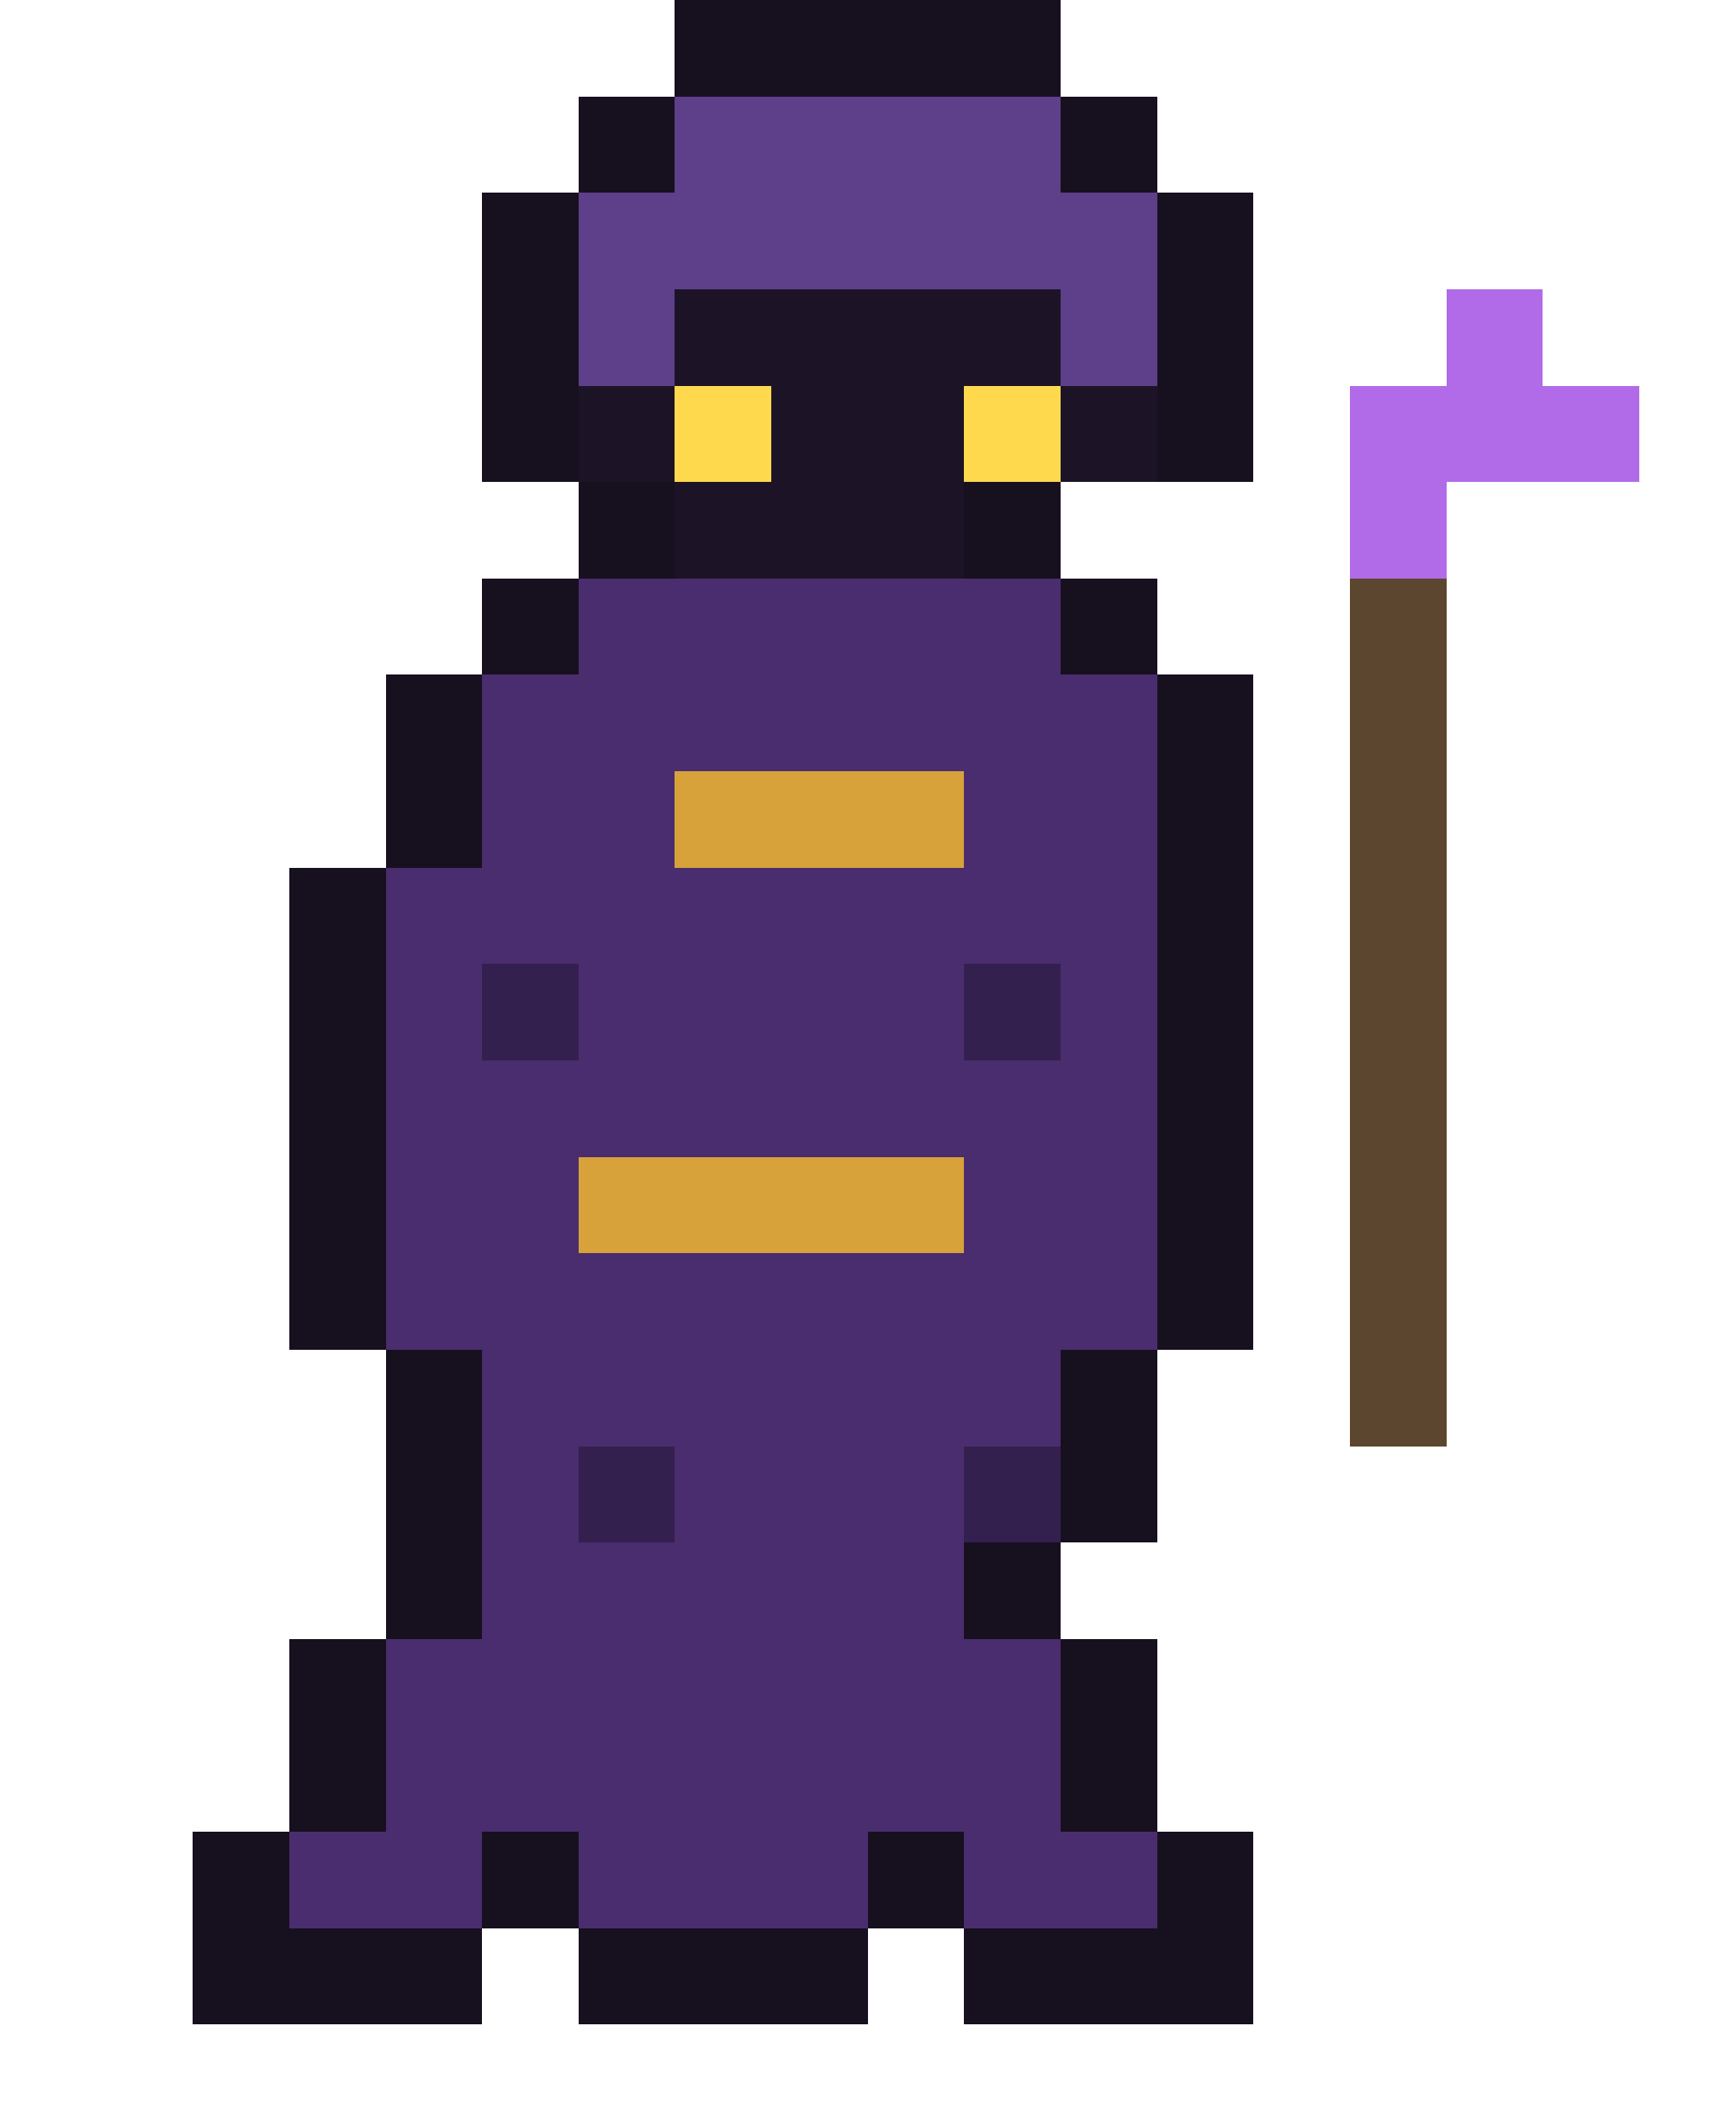
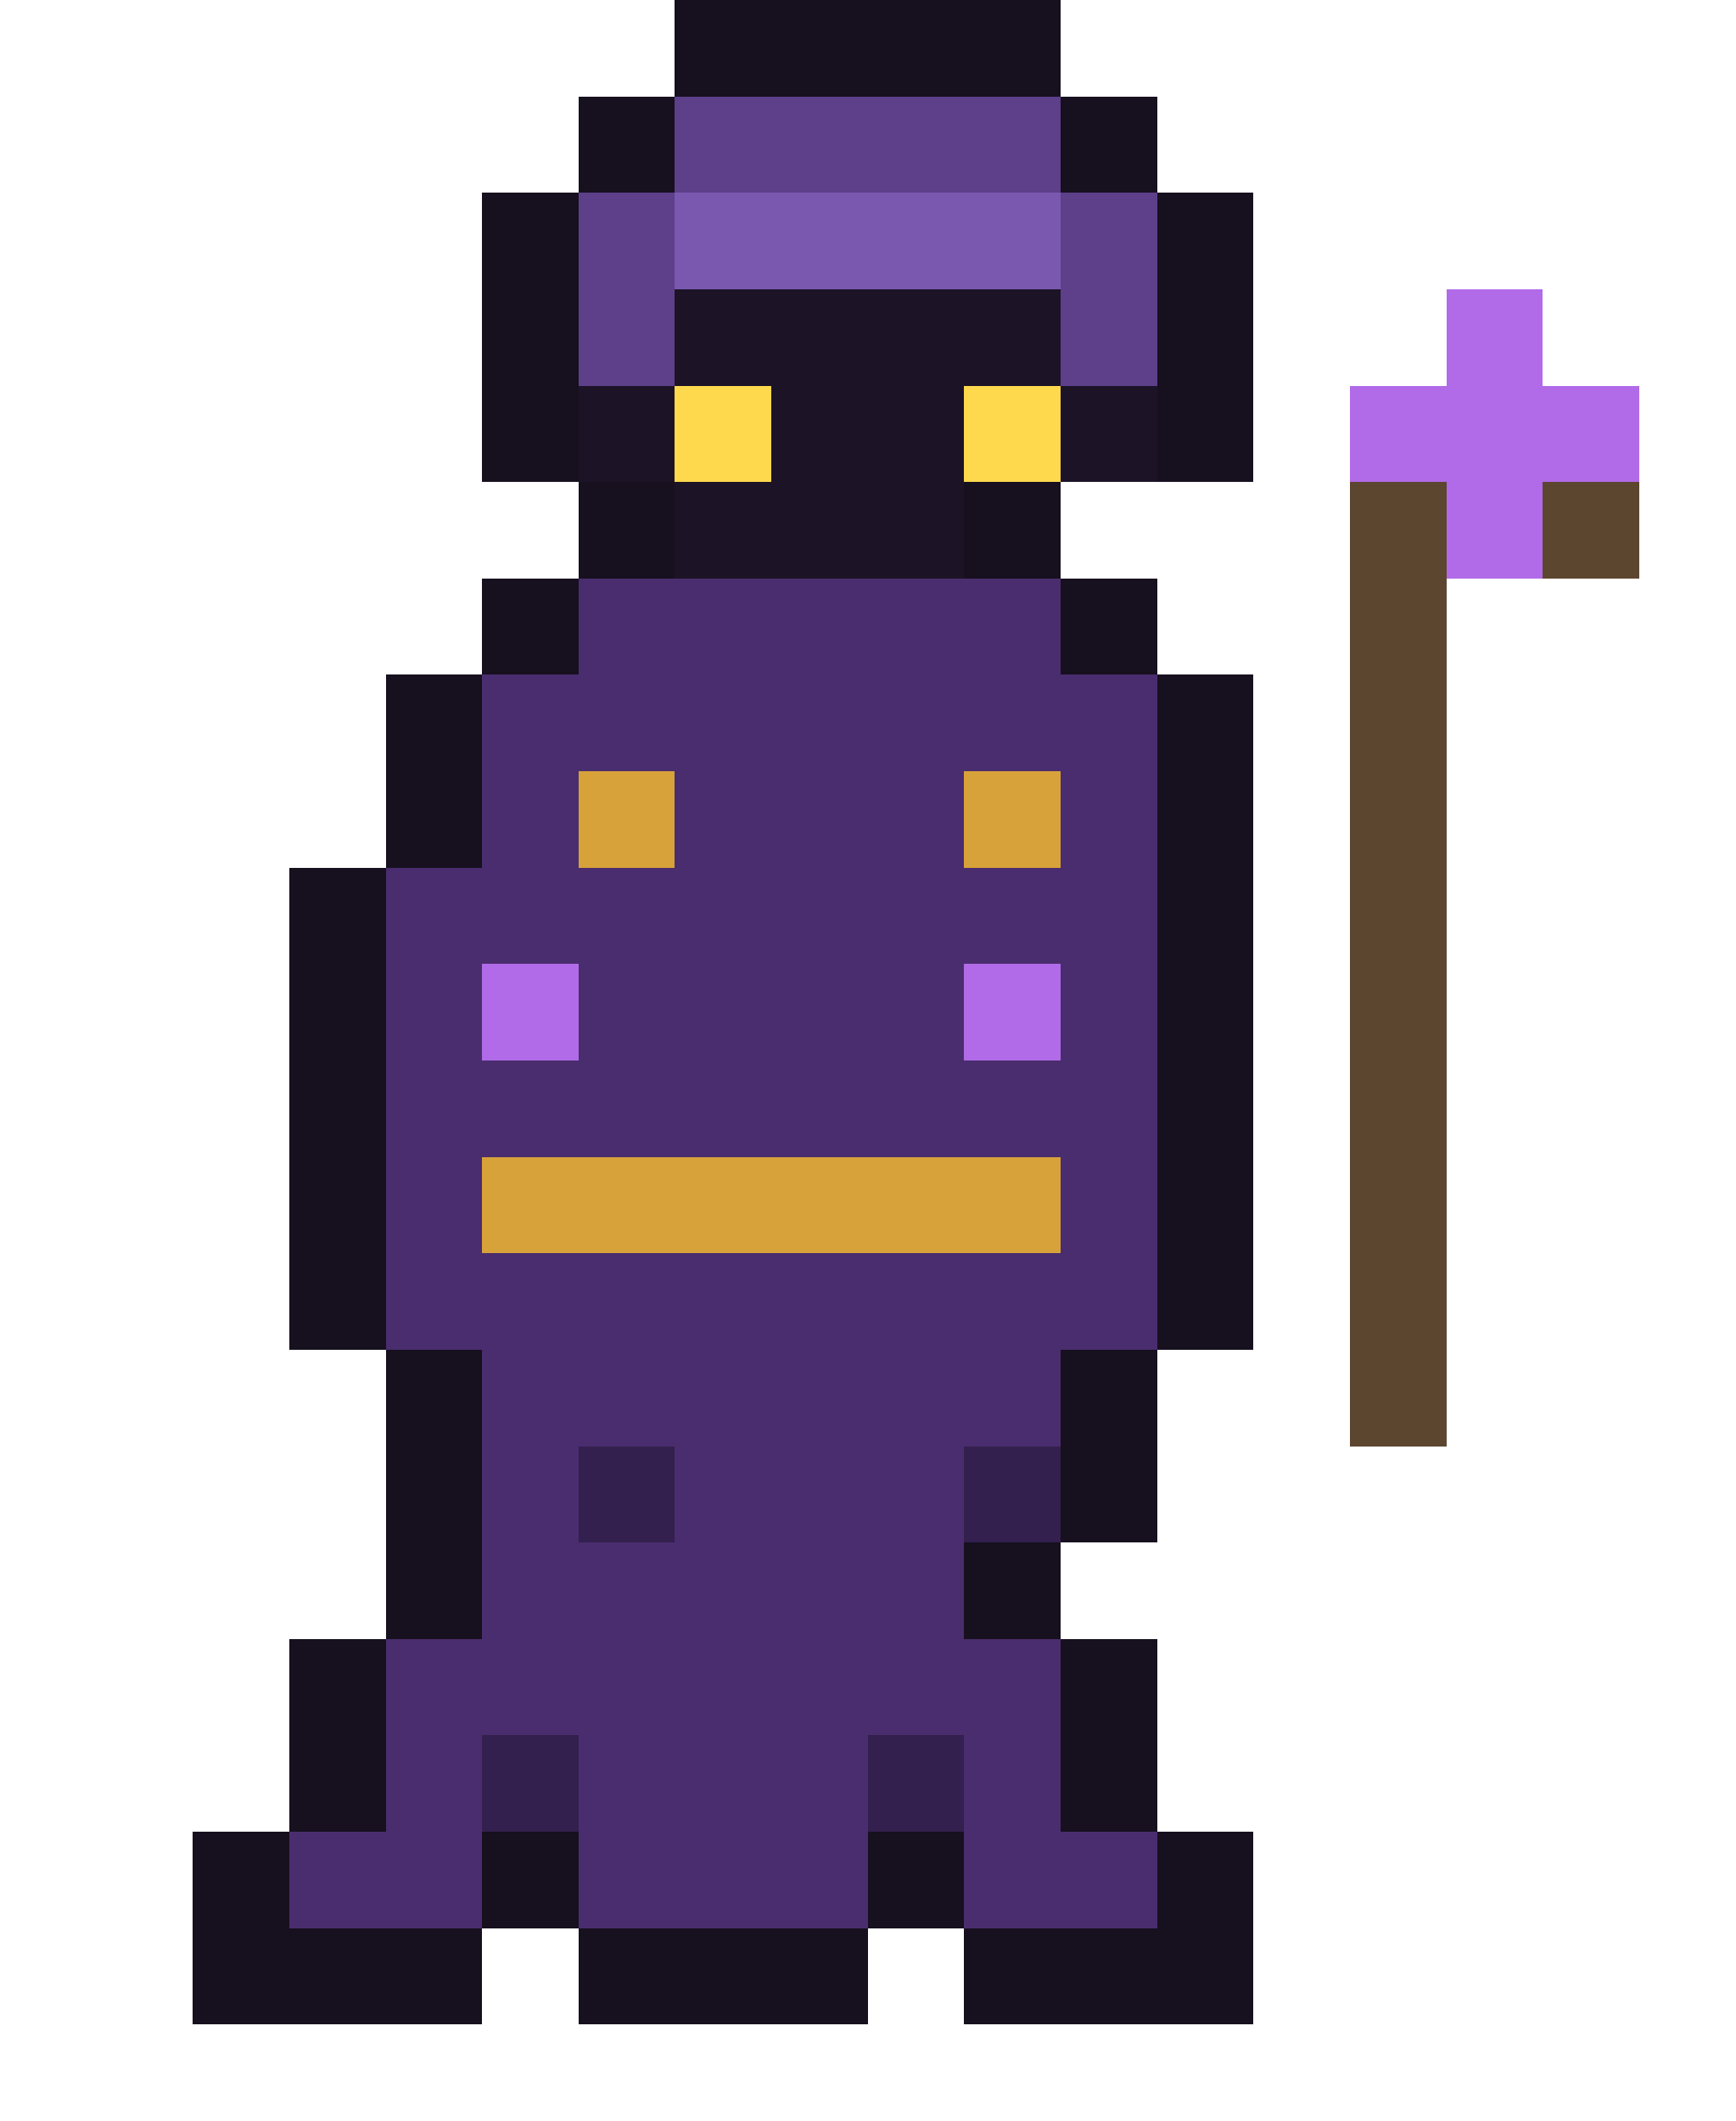
<svg xmlns="http://www.w3.org/2000/svg" width="18" height="22" viewBox="0 0 18 22" shape-rendering="crispEdges">
  <rect x="7" y="0" width="4" height="1" fill="#17101f" />
  <rect x="6" y="1" width="1" height="1" fill="#17101f" />
  <rect x="7" y="1" width="4" height="1" fill="#5d3f8a" />
  <rect x="11" y="1" width="1" height="1" fill="#17101f" />
  <rect x="5" y="2" width="1" height="1" fill="#17101f" />
-   <rect x="6" y="2" width="6" height="1" fill="#5d3f8a" />
+   <rect x="6" y="2" width="1" height="1" fill="#5d3f8a" />
+   <rect x="7" y="2" width="4" height="1" fill="#7a58b0" />
+   <rect x="11" y="2" width="1" height="1" fill="#5d3f8a" />
  <rect x="12" y="2" width="1" height="1" fill="#17101f" />
  <rect x="5" y="3" width="1" height="1" fill="#17101f" />
  <rect x="6" y="3" width="1" height="1" fill="#5d3f8a" />
  <rect x="7" y="3" width="4" height="1" fill="#1c1426" />
  <rect x="11" y="3" width="1" height="1" fill="#5d3f8a" />
  <rect x="12" y="3" width="1" height="1" fill="#17101f" />
  <rect x="15" y="3" width="1" height="1" fill="#b16be8" />
  <rect x="5" y="4" width="1" height="1" fill="#17101f" />
  <rect x="6" y="4" width="1" height="1" fill="#1c1426" />
  <rect x="7" y="4" width="1" height="1" fill="#ffd94d" />
  <rect x="8" y="4" width="2" height="1" fill="#1c1426" />
  <rect x="10" y="4" width="1" height="1" fill="#ffd94d" />
  <rect x="11" y="4" width="1" height="1" fill="#1c1426" />
  <rect x="12" y="4" width="1" height="1" fill="#17101f" />
  <rect x="14" y="4" width="3" height="1" fill="#b16be8" />
  <rect x="6" y="5" width="1" height="1" fill="#17101f" />
  <rect x="7" y="5" width="3" height="1" fill="#1c1426" />
  <rect x="10" y="5" width="1" height="1" fill="#17101f" />
-   <rect x="14" y="5" width="1" height="1" fill="#b16be8" />
+   <rect x="14" y="5" width="1" height="1" fill="#5d4630" />
+   <rect x="15" y="5" width="1" height="1" fill="#b16be8" />
+   <rect x="16" y="5" width="1" height="1" fill="#5d4630" />
  <rect x="5" y="6" width="1" height="1" fill="#17101f" />
  <rect x="6" y="6" width="5" height="1" fill="#4a2d6e" />
  <rect x="11" y="6" width="1" height="1" fill="#17101f" />
  <rect x="14" y="6" width="1" height="1" fill="#5d4630" />
  <rect x="4" y="7" width="1" height="1" fill="#17101f" />
  <rect x="5" y="7" width="7" height="1" fill="#4a2d6e" />
  <rect x="12" y="7" width="1" height="1" fill="#17101f" />
  <rect x="14" y="7" width="1" height="1" fill="#5d4630" />
  <rect x="4" y="8" width="1" height="1" fill="#17101f" />
-   <rect x="5" y="8" width="2" height="1" fill="#4a2d6e" />
-   <rect x="7" y="8" width="3" height="1" fill="#d8a23a" />
-   <rect x="10" y="8" width="2" height="1" fill="#4a2d6e" />
+   <rect x="5" y="8" width="1" height="1" fill="#4a2d6e" />
+   <rect x="6" y="8" width="1" height="1" fill="#d8a23a" />
+   <rect x="7" y="8" width="3" height="1" fill="#4a2d6e" />
+   <rect x="10" y="8" width="1" height="1" fill="#d8a23a" />
+   <rect x="11" y="8" width="1" height="1" fill="#4a2d6e" />
  <rect x="12" y="8" width="1" height="1" fill="#17101f" />
  <rect x="14" y="8" width="1" height="1" fill="#5d4630" />
  <rect x="3" y="9" width="1" height="1" fill="#17101f" />
  <rect x="4" y="9" width="8" height="1" fill="#4a2d6e" />
  <rect x="12" y="9" width="1" height="1" fill="#17101f" />
  <rect x="14" y="9" width="1" height="1" fill="#5d4630" />
  <rect x="3" y="10" width="1" height="1" fill="#17101f" />
  <rect x="4" y="10" width="1" height="1" fill="#4a2d6e" />
-   <rect x="5" y="10" width="1" height="1" fill="#33204e" />
+   <rect x="5" y="10" width="1" height="1" fill="#b16be8" />
  <rect x="6" y="10" width="4" height="1" fill="#4a2d6e" />
-   <rect x="10" y="10" width="1" height="1" fill="#33204e" />
+   <rect x="10" y="10" width="1" height="1" fill="#b16be8" />
  <rect x="11" y="10" width="1" height="1" fill="#4a2d6e" />
  <rect x="12" y="10" width="1" height="1" fill="#17101f" />
  <rect x="14" y="10" width="1" height="1" fill="#5d4630" />
  <rect x="3" y="11" width="1" height="1" fill="#17101f" />
  <rect x="4" y="11" width="8" height="1" fill="#4a2d6e" />
  <rect x="12" y="11" width="1" height="1" fill="#17101f" />
  <rect x="14" y="11" width="1" height="1" fill="#5d4630" />
  <rect x="3" y="12" width="1" height="1" fill="#17101f" />
-   <rect x="4" y="12" width="2" height="1" fill="#4a2d6e" />
-   <rect x="6" y="12" width="4" height="1" fill="#d8a23a" />
-   <rect x="10" y="12" width="2" height="1" fill="#4a2d6e" />
+   <rect x="4" y="12" width="1" height="1" fill="#4a2d6e" />
+   <rect x="5" y="12" width="6" height="1" fill="#d8a23a" />
+   <rect x="11" y="12" width="1" height="1" fill="#4a2d6e" />
  <rect x="12" y="12" width="1" height="1" fill="#17101f" />
  <rect x="14" y="12" width="1" height="1" fill="#5d4630" />
  <rect x="3" y="13" width="1" height="1" fill="#17101f" />
  <rect x="4" y="13" width="8" height="1" fill="#4a2d6e" />
  <rect x="12" y="13" width="1" height="1" fill="#17101f" />
  <rect x="14" y="13" width="1" height="1" fill="#5d4630" />
  <rect x="4" y="14" width="1" height="1" fill="#17101f" />
  <rect x="5" y="14" width="6" height="1" fill="#4a2d6e" />
  <rect x="11" y="14" width="1" height="1" fill="#17101f" />
  <rect x="14" y="14" width="1" height="1" fill="#5d4630" />
  <rect x="4" y="15" width="1" height="1" fill="#17101f" />
  <rect x="5" y="15" width="1" height="1" fill="#4a2d6e" />
  <rect x="6" y="15" width="1" height="1" fill="#33204e" />
  <rect x="7" y="15" width="3" height="1" fill="#4a2d6e" />
  <rect x="10" y="15" width="1" height="1" fill="#33204e" />
  <rect x="11" y="15" width="1" height="1" fill="#17101f" />
  <rect x="4" y="16" width="1" height="1" fill="#17101f" />
  <rect x="5" y="16" width="5" height="1" fill="#4a2d6e" />
  <rect x="10" y="16" width="1" height="1" fill="#17101f" />
  <rect x="3" y="17" width="1" height="1" fill="#17101f" />
  <rect x="4" y="17" width="7" height="1" fill="#4a2d6e" />
  <rect x="11" y="17" width="1" height="1" fill="#17101f" />
  <rect x="3" y="18" width="1" height="1" fill="#17101f" />
-   <rect x="4" y="18" width="7" height="1" fill="#4a2d6e" />
+   <rect x="4" y="18" width="1" height="1" fill="#4a2d6e" />
+   <rect x="5" y="18" width="1" height="1" fill="#33204e" />
+   <rect x="6" y="18" width="3" height="1" fill="#4a2d6e" />
+   <rect x="9" y="18" width="1" height="1" fill="#33204e" />
+   <rect x="10" y="18" width="1" height="1" fill="#4a2d6e" />
  <rect x="11" y="18" width="1" height="1" fill="#17101f" />
  <rect x="2" y="19" width="1" height="1" fill="#17101f" />
  <rect x="3" y="19" width="2" height="1" fill="#4a2d6e" />
  <rect x="5" y="19" width="1" height="1" fill="#17101f" />
  <rect x="6" y="19" width="3" height="1" fill="#4a2d6e" />
  <rect x="9" y="19" width="1" height="1" fill="#17101f" />
  <rect x="10" y="19" width="2" height="1" fill="#4a2d6e" />
  <rect x="12" y="19" width="1" height="1" fill="#17101f" />
  <rect x="2" y="20" width="3" height="1" fill="#17101f" />
  <rect x="6" y="20" width="3" height="1" fill="#17101f" />
  <rect x="10" y="20" width="3" height="1" fill="#17101f" />
</svg>
